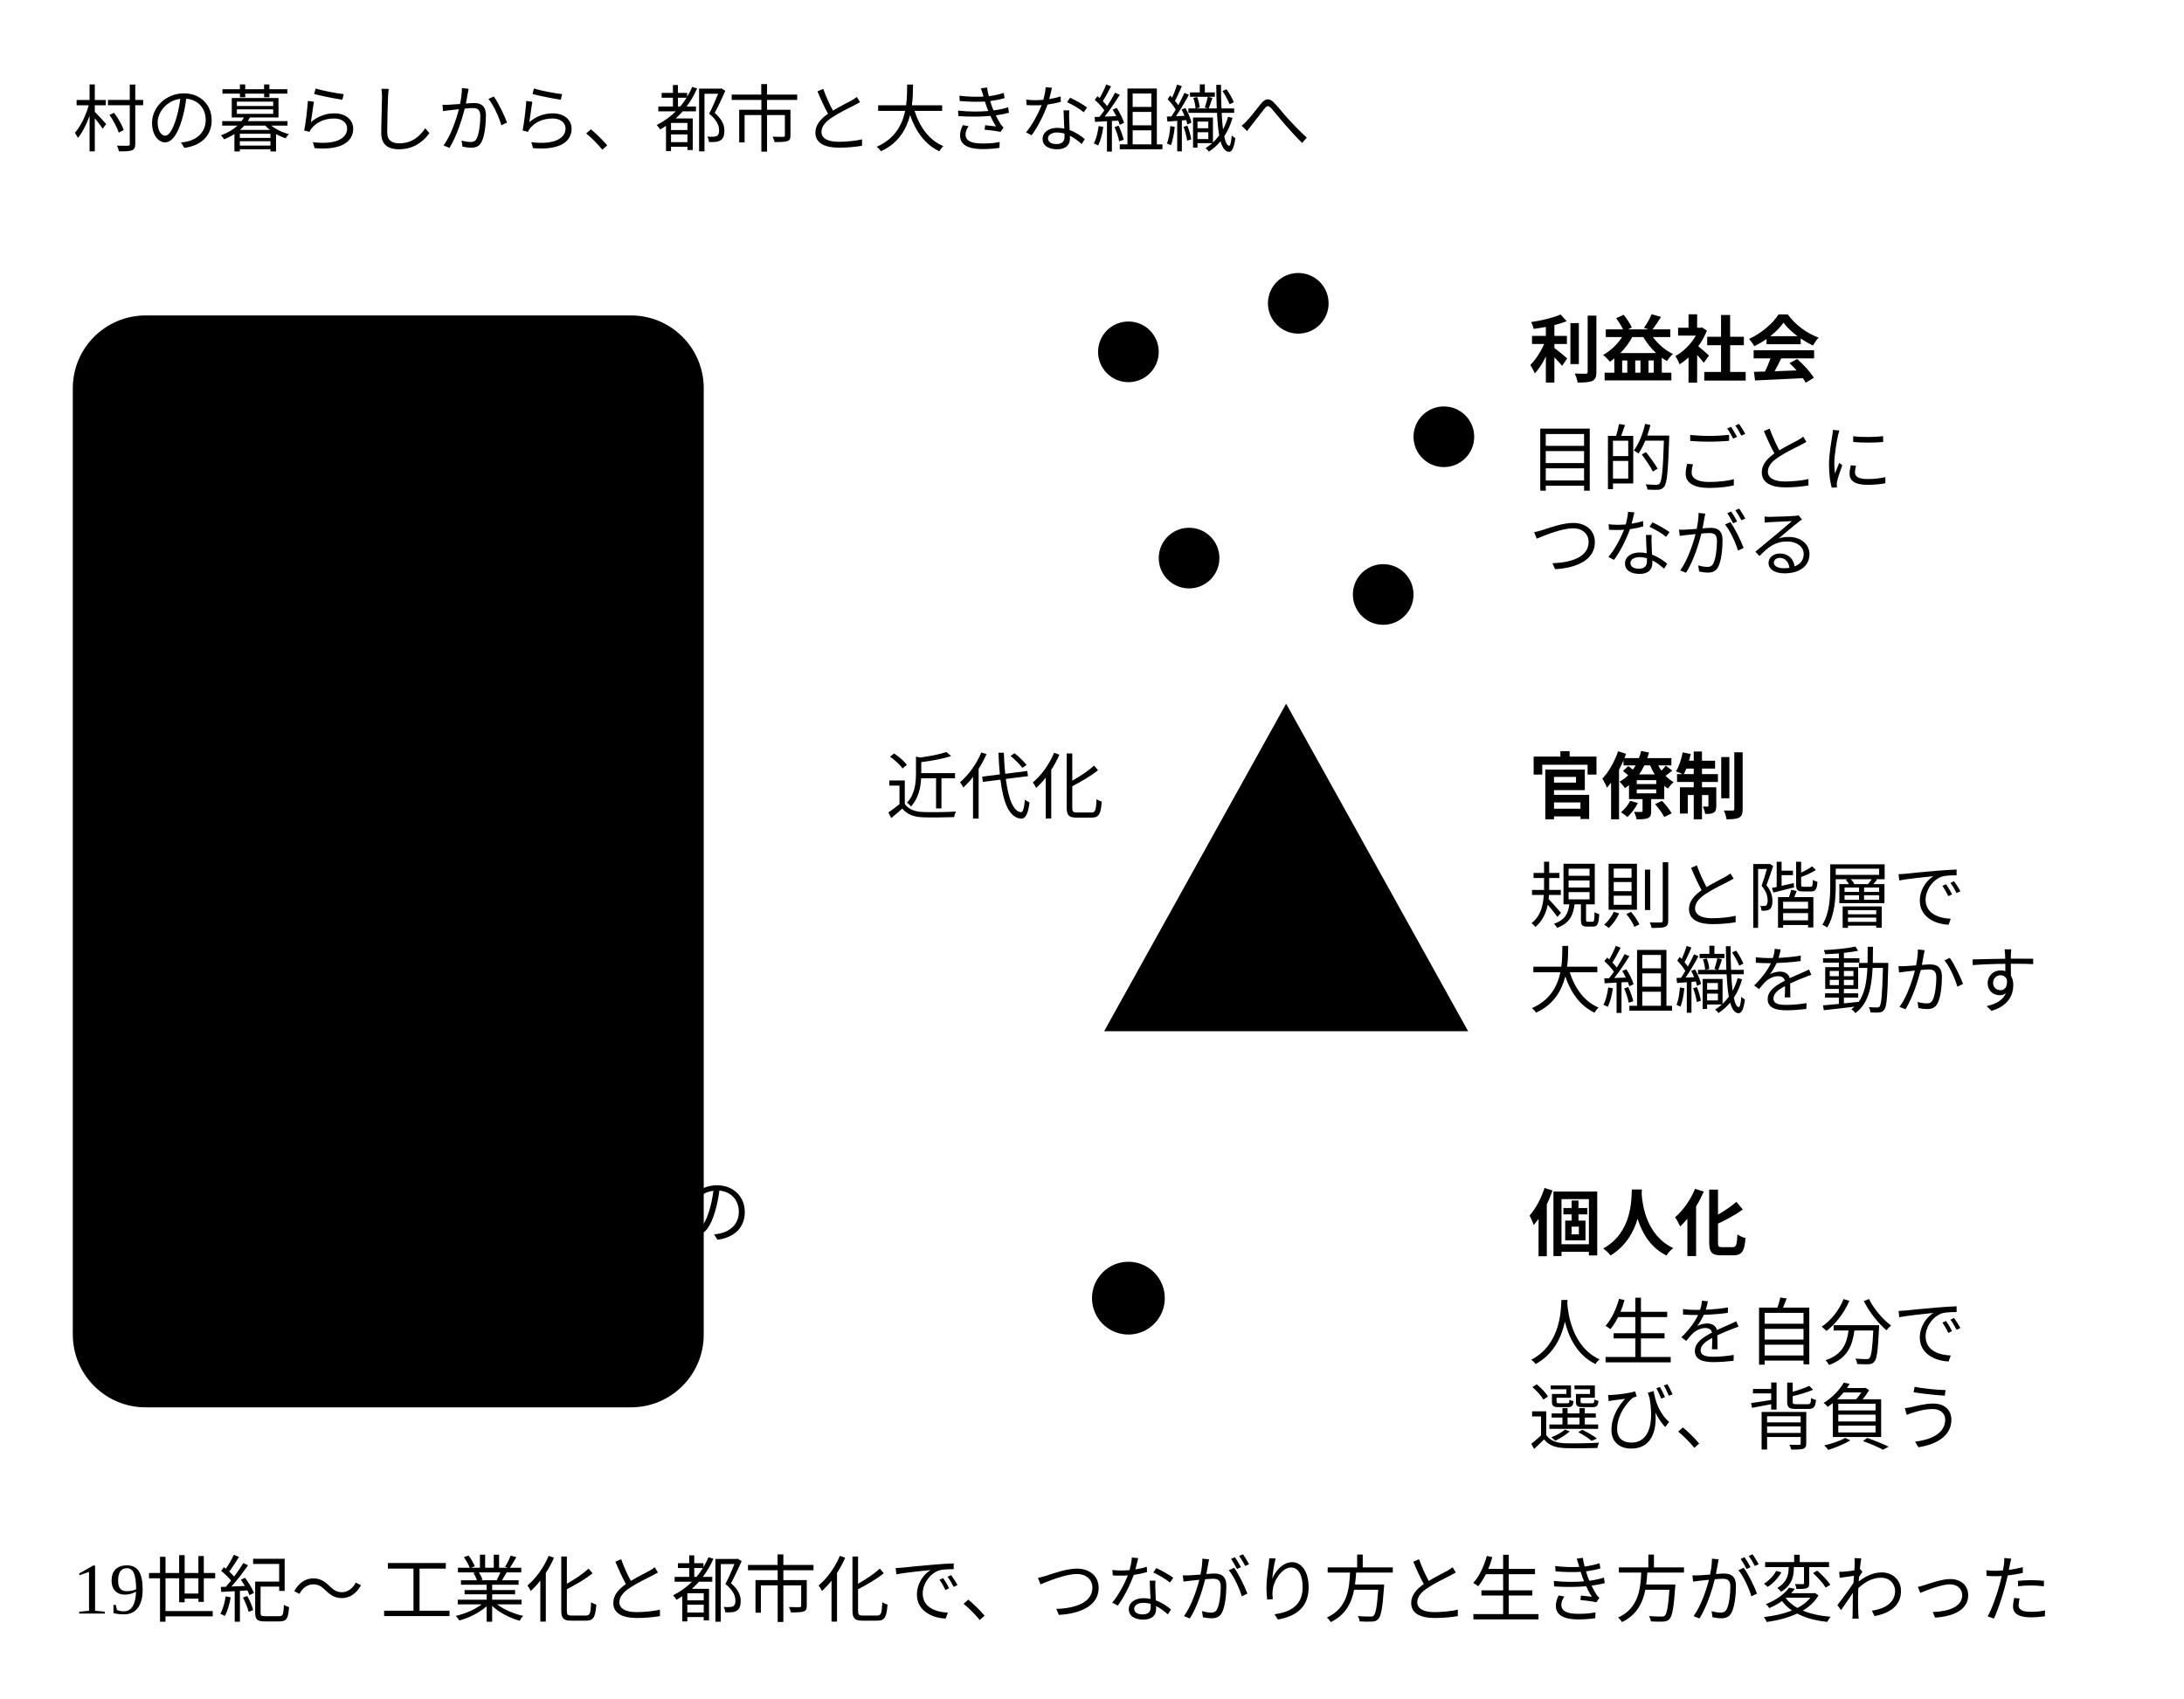
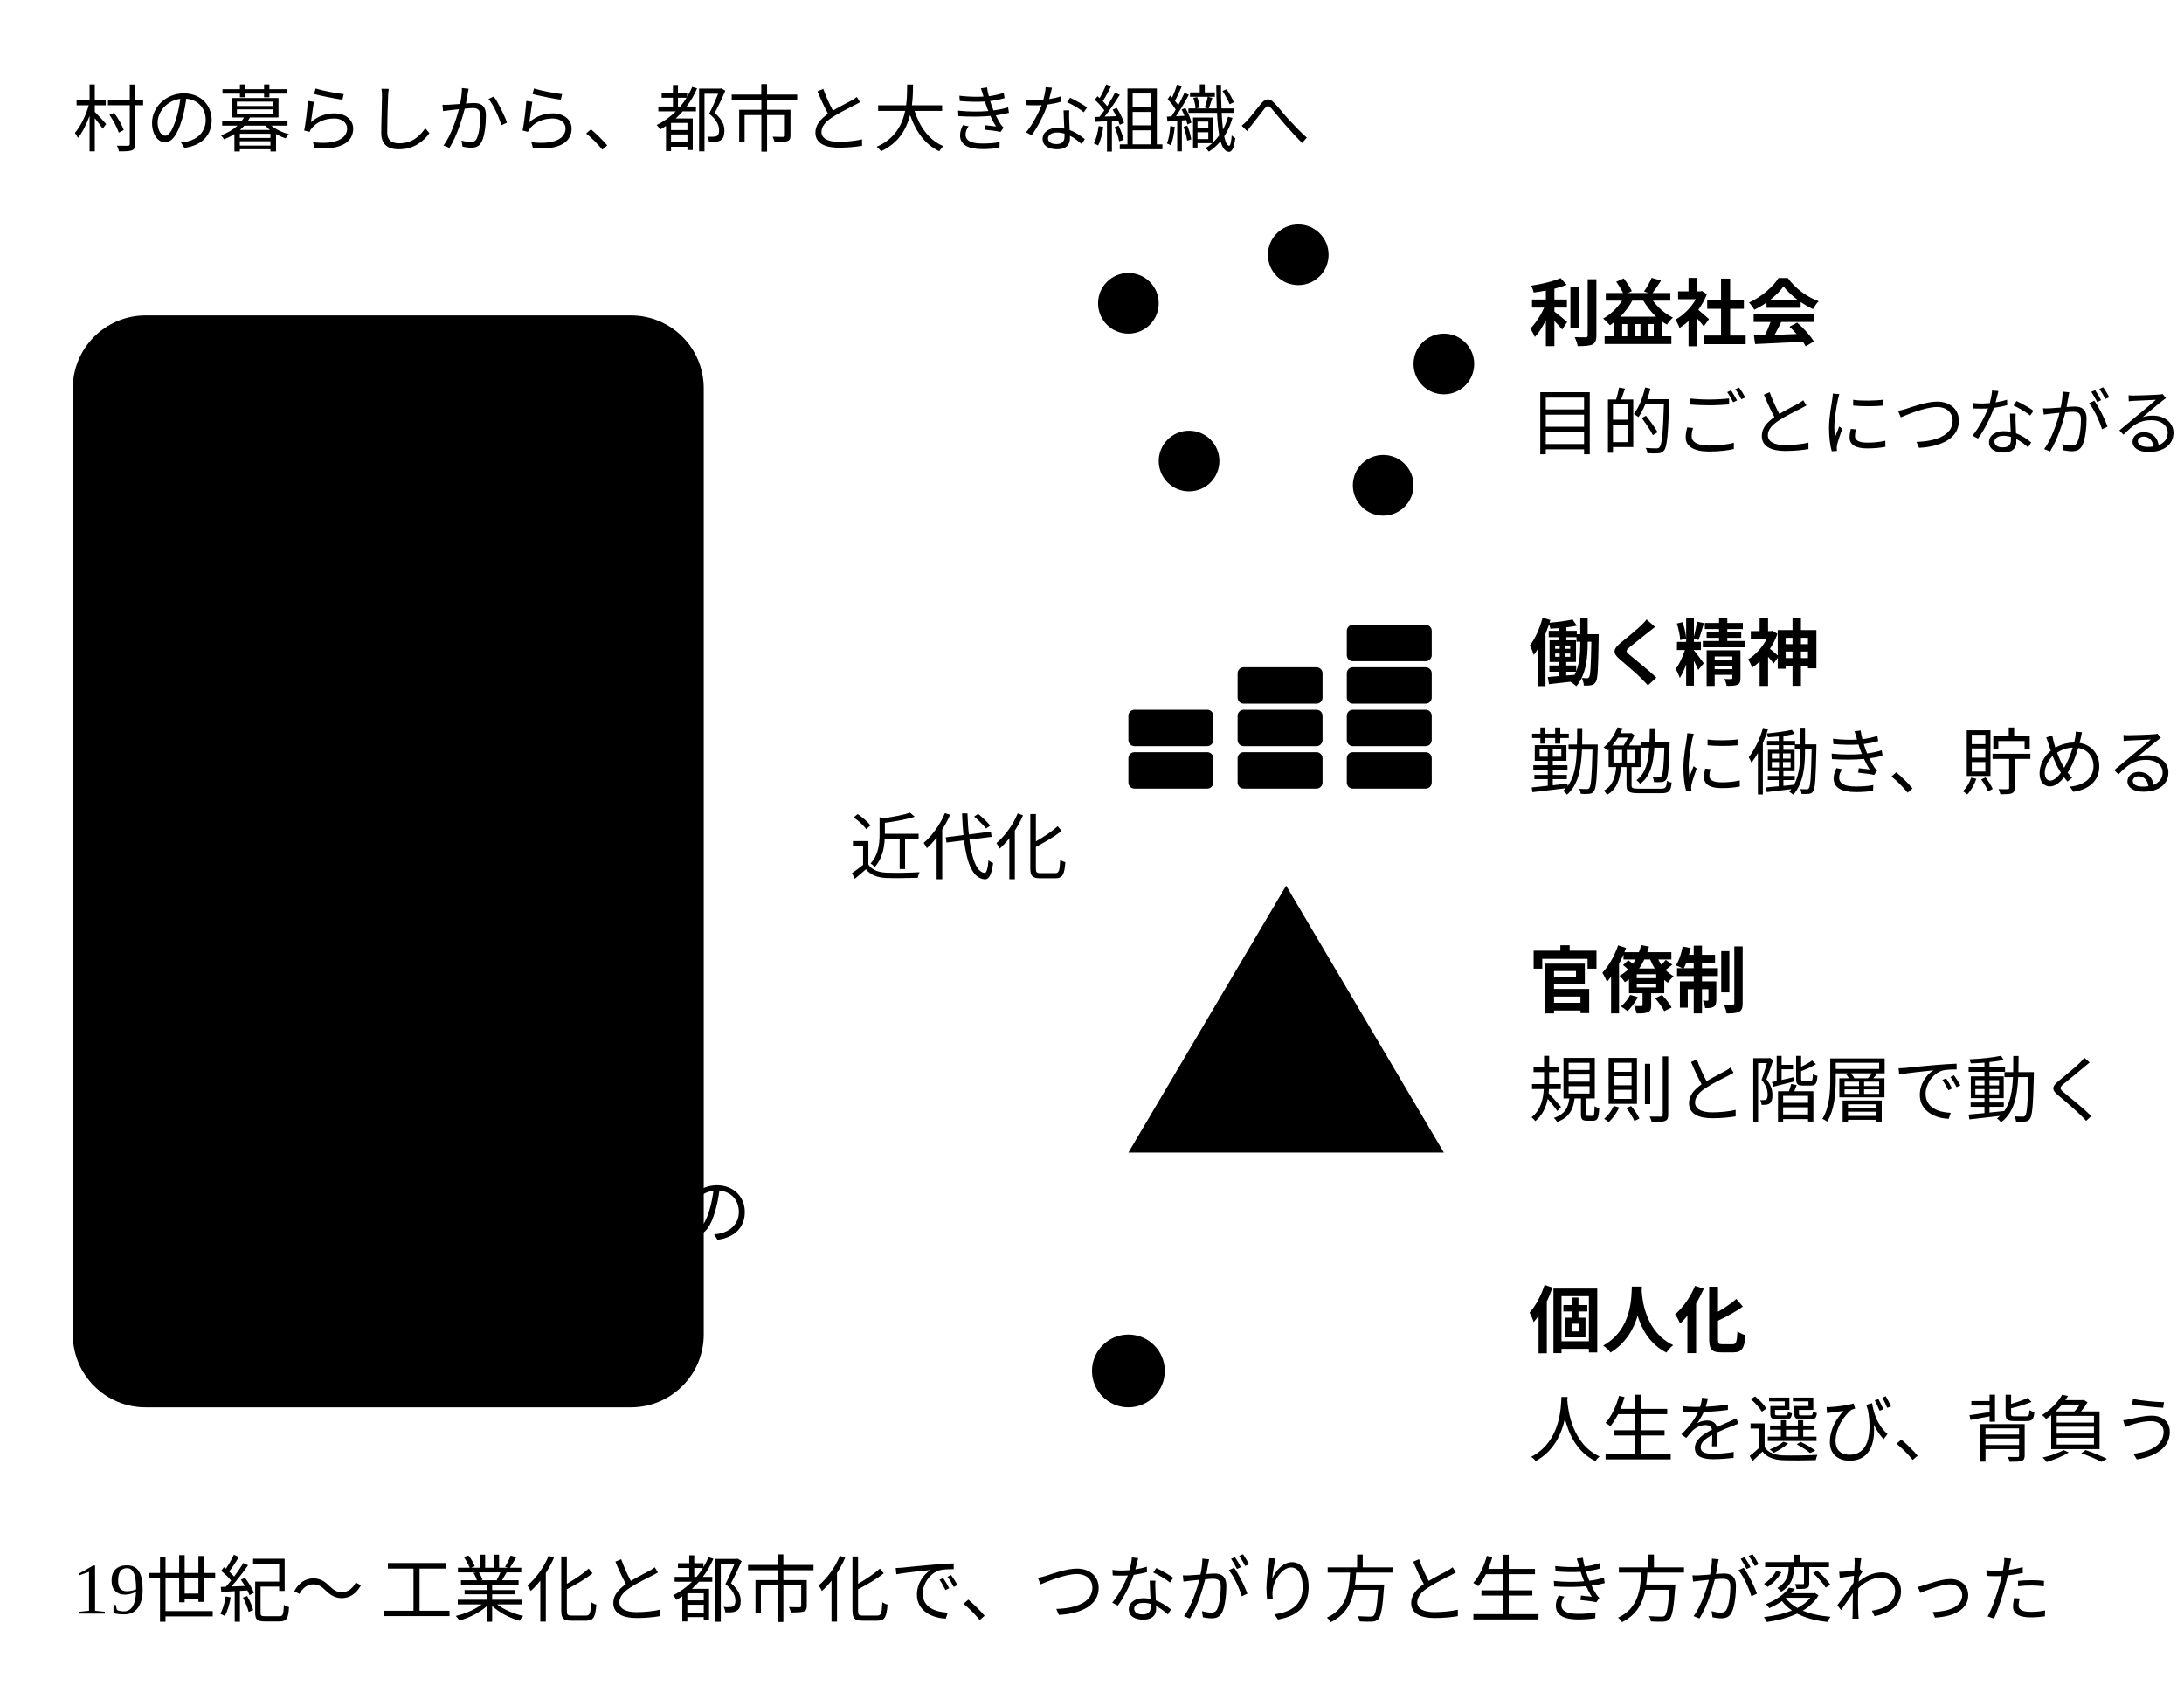
<svg xmlns="http://www.w3.org/2000/svg" viewBox="0 0 360 280">
  <text x="12" y="24" class="t-m ink">村の暮らしから、都市と大きな組織へ</text>
  <rect x="12" y="52" width="104" height="180" rx="12" class="tint" />
  <g class="st" stroke-width="1.5">
    <path d="M64 92 L95 114 L83 150 L45 150 L33 114 Z" />
    <path d="M64 92 L83 150 L33 114 L95 114 L45 150 Z" />
  </g>
  <circle cx="64" cy="92" r="6" class="ink" />
  <circle cx="95" cy="114" r="6" class="ink" />
  <circle cx="83" cy="150" r="6" class="ink" />
  <circle cx="45" cy="150" r="6" class="ink" />
  <circle cx="33" cy="114" r="6" class="ink" />
  <text x="64" y="184" class="t-s mid ink" font-weight="700">共同体</text>
  <text x="64" y="204" class="t-xs mid soft">まるごとの</text>
  <text x="64" y="218" class="t-xs mid soft">付き合い</text>
  <text x="64" y="70" class="t-xs mid soft">村・家族</text>
-   <path d="M120 130 Q150 120 174 76" class="st-f" stroke-width="2" fill="none" marker-end="url(#a-sociology)" />
-   <path d="M120 140 H172" class="st-f" stroke-width="2" marker-end="url(#a-sociology)" />
-   <path d="M120 150 Q150 160 174 206" class="st-f" stroke-width="2" fill="none" marker-end="url(#a-sociology)" />
-   <text x="146" y="134" class="t-xs mid fl halo">近代化</text>
+   <path d="M120 120 Q150 100 174 64" class="st-f" stroke-width="2" fill="none" marker-end="url(#a-sociology)" />
+   <path d="M120 132 Q150 126 172 118" class="st-f" stroke-width="2" fill="none" marker-end="url(#a-sociology)" />
+   <path d="M120 148 Q150 154 172 168" class="st-f" stroke-width="2" fill="none" marker-end="url(#a-sociology)" />
+   <path d="M120 160 Q150 180 174 218" class="st-f" stroke-width="2" fill="none" marker-end="url(#a-sociology)" />
+   <text x="140" y="144" class="t-xs mid fl halo">近代化</text>
  <g class="st-soft" stroke-width="1.5">
-     <path d="M186 58 L214 50" />
-     <path d="M196 92 L228 98" />
+     <path d="M186 50 L214 42" />
+     <path d="M196 76 L228 80" />
  </g>
  <g class="soft">
-     <circle cx="186" cy="58" r="5" />
-     <circle cx="214" cy="50" r="5" />
-     <circle cx="238" cy="72" r="5" />
-     <circle cx="196" cy="92" r="5" />
-     <circle cx="228" cy="98" r="5" />
+     <circle cx="186" cy="50" r="5" />
+     <circle cx="214" cy="42" r="5" />
+     <circle cx="238" cy="60" r="5" />
+     <circle cx="196" cy="76" r="5" />
+     <circle cx="228" cy="80" r="5" />
  </g>
-   <text x="252" y="62" class="t-s ink" font-weight="700">利益社会</text>
-   <text x="252" y="80" class="t-xs soft">目的ごとに</text>
-   <text x="252" y="94" class="t-xs soft">つながる</text>
-   <path d="M212 116 L182 170 L242 170 Z" class="fl" />
-   <path d="M199 140 H225 M191 156 H233" class="st-line" stroke-width="1.5" />
-   <text x="252" y="134" class="t-s ink" font-weight="700">官僚制</text>
-   <text x="252" y="152" class="t-xs soft">規則と階層で</text>
-   <text x="252" y="166" class="t-xs soft">大組織を動かす</text>
-   <circle cx="186" cy="214" r="6" class="fl" />
+   <text x="252" y="56" class="t-s ink" font-weight="700">利益社会</text>
+   <text x="252" y="74" class="t-xs soft">目的ごとにつながる</text>
+   <g class="fl">
+     <rect x="186" y="124" width="14" height="6" rx="1" />
+     <rect x="186" y="117" width="14" height="6" rx="1" />
+     <rect x="204" y="124" width="14" height="6" rx="1" />
+     <rect x="204" y="117" width="14" height="6" rx="1" />
+     <rect x="204" y="110" width="14" height="6" rx="1" />
+     <rect x="222" y="124" width="14" height="6" rx="1" />
+     <rect x="222" y="117" width="14" height="6" rx="1" />
+     <rect x="222" y="110" width="14" height="6" rx="1" />
+     <rect x="222" y="103" width="14" height="6" rx="1" />
+   </g>
+   <text x="252" y="112" class="t-s ink" font-weight="700">働く精神</text>
+   <text x="252" y="130" class="t-xs soft">勤勉に働き、貯める</text>
+   <path d="M212 146 L186 190 L238 190 Z" class="fl" />
+   <path d="M201 166 H223 M194 178 H230" class="st-line" stroke-width="1.5" />
+   <text x="252" y="166" class="t-s ink" font-weight="700">官僚制</text>
+   <text x="252" y="184" class="t-xs soft">規則と階層で動く</text>
+   <circle cx="186" cy="226" r="6" class="fl" />
  <g class="st-f" stroke-width="2" fill="none">
-     <path d="M192 214 Q210 214 236 192" />
-     <path d="M192 214 H238" />
-     <path d="M192 214 Q210 214 236 236" />
+     <path d="M192 226 Q210 226 236 208" />
+     <path d="M192 226 H238" />
+     <path d="M192 226 Q210 226 236 244" />
  </g>
-   <text x="252" y="206" class="t-s ink" font-weight="700">個人化</text>
-   <text x="252" y="224" class="t-xs soft">人生を自分で</text>
-   <text x="252" y="238" class="t-xs soft">選び、背負う</text>
+   <text x="252" y="222" class="t-s ink" font-weight="700">個人化</text>
+   <text x="252" y="240" class="t-xs soft">人生を選び、背負う</text>
  <text x="12" y="266" class="t-xs soft">19世紀〜 工業化と都市化で、つながり方と生き方が変わった</text>
</svg>
